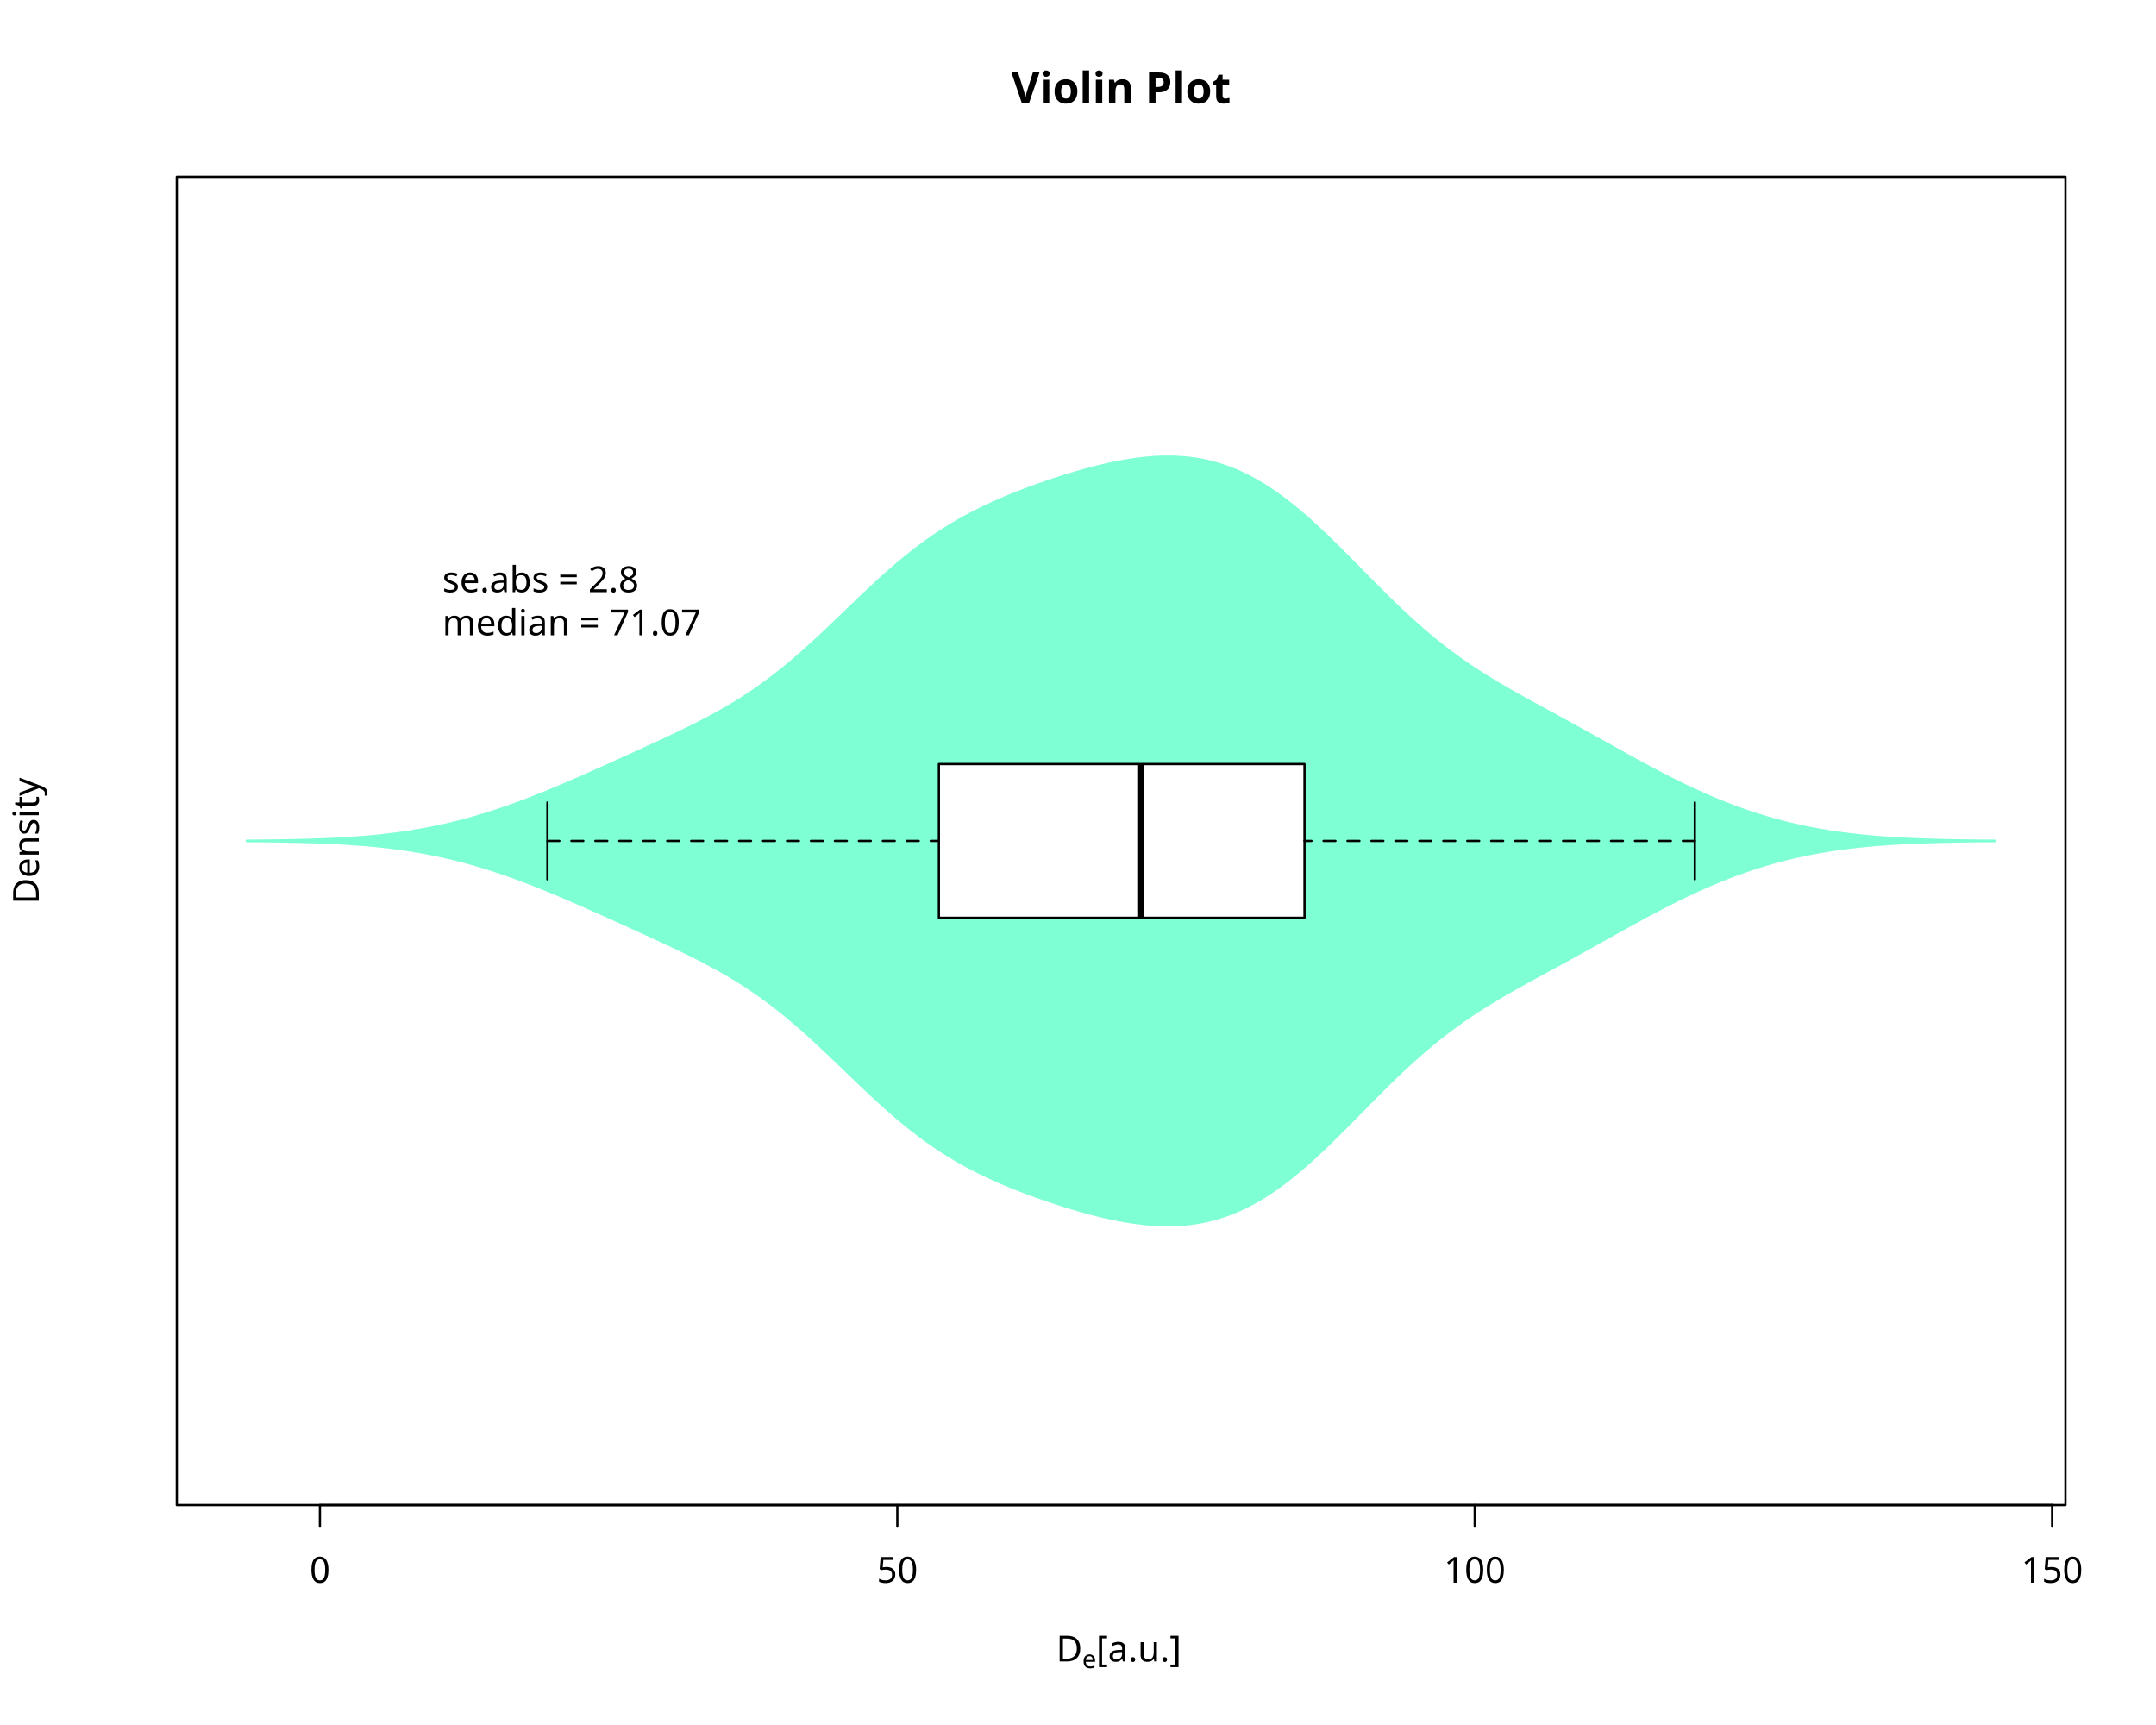
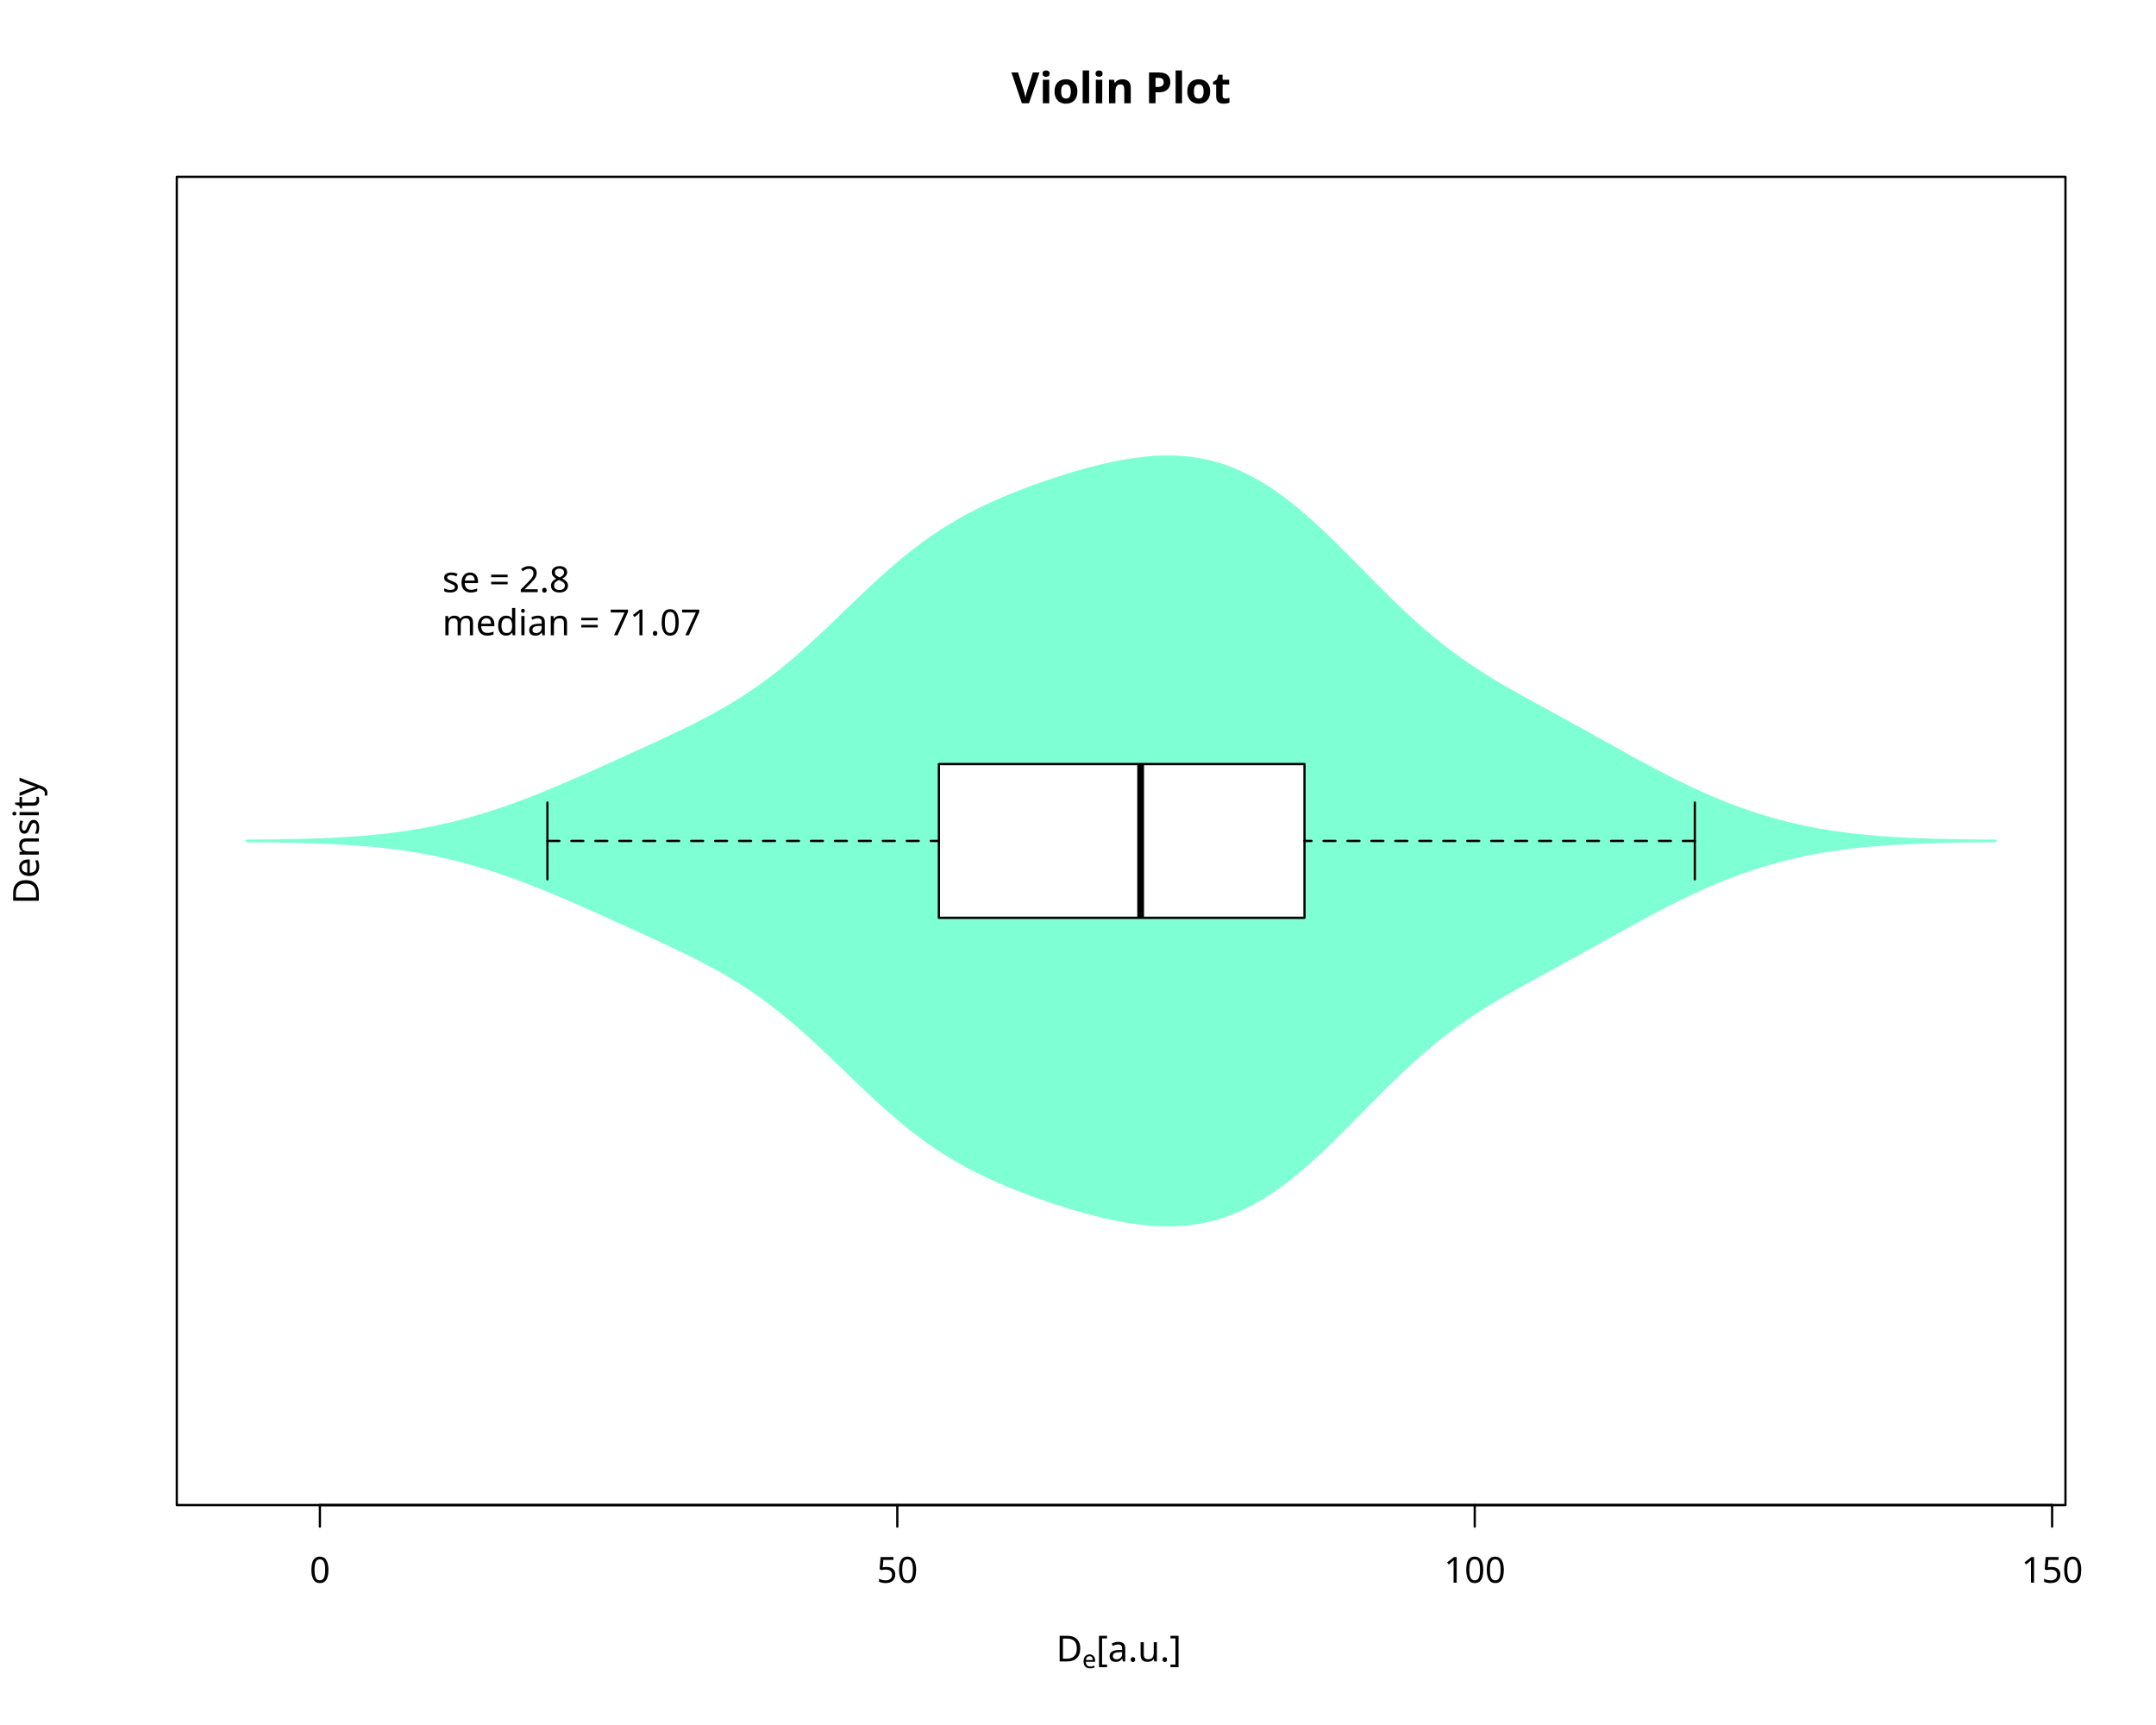
<svg xmlns="http://www.w3.org/2000/svg" class="svglite" data-engine-version="2.0" width="720.00pt" height="576.00pt" viewBox="0 0 720.00 576.00">
  <defs>
    <style type="text/css">
    .svglite line, .svglite polyline, .svglite polygon, .svglite path, .svglite rect, .svglite circle {
      fill: none;
      stroke: #000000;
      stroke-linecap: round;
      stroke-linejoin: round;
      stroke-miterlimit: 10.00;
    }
  </style>
  </defs>
  <rect width="100%" height="100%" style="stroke: none; fill: #FFFFFF;" />
  <defs>
    <clipPath id="cpMC4wMHw3MjAuMDB8MC4wMHw1NzYuMDA=">
      <rect x="0.00" y="0.00" width="720.00" height="576.00" />
    </clipPath>
  </defs>
  <g clip-path="url(#cpMC4wMHw3MjAuMDB8MC4wMHw1NzYuMDA=)">
    <line x1="106.83" y1="502.56" x2="685.31" y2="502.56" style="stroke-width: 0.75;" />
    <line x1="106.83" y1="502.56" x2="106.83" y2="509.76" style="stroke-width: 0.75;" />
    <line x1="299.66" y1="502.56" x2="299.66" y2="509.76" style="stroke-width: 0.75;" />
    <line x1="492.49" y1="502.56" x2="492.49" y2="509.76" style="stroke-width: 0.75;" />
    <line x1="685.31" y1="502.56" x2="685.31" y2="509.76" style="stroke-width: 0.75;" />
    <text x="106.83" y="528.48" text-anchor="middle" style="font-size: 12.00px; font-family: sans;" textLength="6.67px" lengthAdjust="spacingAndGlyphs">0</text>
    <text x="299.66" y="528.48" text-anchor="middle" style="font-size: 12.00px; font-family: sans;" textLength="13.35px" lengthAdjust="spacingAndGlyphs">50</text>
    <text x="492.49" y="528.48" text-anchor="middle" style="font-size: 12.00px; font-family: sans;" textLength="20.02px" lengthAdjust="spacingAndGlyphs">100</text>
    <text x="685.31" y="528.48" text-anchor="middle" style="font-size: 12.00px; font-family: sans;" textLength="20.02px" lengthAdjust="spacingAndGlyphs">150</text>
    <polygon points="59.04,502.56 689.76,502.56 689.76,59.04 59.04,59.04 " style="stroke-width: 0.75; fill: none;" />
    <text x="374.40" y="34.48" text-anchor="middle" style="font-size: 14.40px; font-weight: bold; font-family: sans;" textLength="64.03px" lengthAdjust="spacingAndGlyphs">Violin Plot</text>
    <text x="352.72" y="554.79" style="font-size: 12.00px; font-family: sans;" textLength="8.67px" lengthAdjust="spacingAndGlyphs">D</text>
    <text x="361.39" y="557.01" style="font-size: 8.40px; font-family: sans;" textLength="4.67px" lengthAdjust="spacingAndGlyphs">e</text>
    <text x="366.06" y="554.79" style="font-size: 12.00px; font-family: sans;" textLength="30.02px" lengthAdjust="spacingAndGlyphs"> [a.u.]</text>
    <text transform="translate(12.96,280.80) rotate(-90)" text-anchor="middle" style="font-size: 12.00px; font-family: sans;" textLength="40.02px" lengthAdjust="spacingAndGlyphs">Density</text>
  </g>
  <defs>
    <clipPath id="cpNTkuMDR8Njg5Ljc2fDU5LjA0fDUwMi41Ng==">
      <rect x="59.04" y="59.04" width="630.72" height="443.52" />
    </clipPath>
  </defs>
  <g clip-path="url(#cpNTkuMDR8Njg5Ljc2fDU5LjA0fDUwMi41Ng==)">
    <polygon points="82.40,280.73 83.54,280.72 84.69,280.71 85.83,280.70 86.97,280.69 88.11,280.68 89.26,280.67 90.40,280.66 91.54,280.64 92.69,280.63 93.83,280.61 94.97,280.59 96.11,280.57 97.26,280.55 98.40,280.53 99.54,280.50 100.69,280.47 101.83,280.44 102.97,280.41 104.11,280.38 105.26,280.34 106.40,280.30 107.54,280.26 108.69,280.21 109.83,280.16 110.97,280.11 112.11,280.06 113.26,280.00 114.40,279.93 115.54,279.87 116.69,279.79 117.83,279.72 118.97,279.64 120.11,279.55 121.26,279.46 122.40,279.37 123.54,279.27 124.69,279.16 125.83,279.05 126.97,278.93 128.11,278.81 129.26,278.68 130.40,278.54 131.54,278.40 132.69,278.25 133.83,278.09 134.97,277.93 136.11,277.76 137.26,277.58 138.40,277.39 139.54,277.20 140.69,277.00 141.83,276.79 142.97,276.58 144.11,276.35 145.26,276.12 146.40,275.88 147.54,275.63 148.69,275.38 149.83,275.11 150.97,274.84 152.11,274.56 153.26,274.27 154.40,273.97 155.54,273.67 156.69,273.36 157.83,273.03 158.97,272.70 160.11,272.37 161.26,272.02 162.40,271.67 163.54,271.31 164.69,270.94 165.83,270.56 166.97,270.18 168.11,269.79 169.26,269.40 170.40,268.99 171.54,268.58 172.69,268.16 173.83,267.74 174.97,267.31 176.11,266.88 177.26,266.43 178.40,265.99 179.54,265.53 180.69,265.08 181.83,264.62 182.97,264.15 184.11,263.68 185.26,263.20 186.40,262.72 187.54,262.24 188.69,261.75 189.83,261.26 190.97,260.77 192.11,260.27 193.26,259.77 194.40,259.27 195.54,258.77 196.69,258.26 197.83,257.75 198.97,257.24 200.11,256.73 201.26,256.22 202.40,255.71 203.54,255.19 204.69,254.68 205.83,254.16 206.97,253.64 208.11,253.12 209.26,252.60 210.40,252.08 211.54,251.56 212.69,251.04 213.83,250.52 214.97,250.00 216.11,249.47 217.26,248.95 218.40,248.42 219.54,247.89 220.69,247.36 221.83,246.83 222.97,246.29 224.11,245.75 225.26,245.21 226.40,244.66 227.54,244.11 228.69,243.56 229.83,243.00 230.97,242.43 232.11,241.86 233.26,241.28 234.40,240.69 235.54,240.09 236.69,239.49 237.83,238.87 238.97,238.25 240.11,237.61 241.26,236.97 242.40,236.31 243.54,235.64 244.69,234.95 245.83,234.25 246.97,233.54 248.11,232.82 249.26,232.07 250.40,231.32 251.54,230.54 252.69,229.75 253.83,228.95 254.97,228.13 256.11,227.28 257.26,226.43 258.40,225.56 259.54,224.66 260.69,223.76 261.83,222.84 262.97,221.90 264.11,220.94 265.26,219.97 266.40,218.99 267.54,217.99 268.69,216.98 269.83,215.95 270.97,214.91 272.11,213.87 273.26,212.81 274.40,211.74 275.54,210.66 276.69,209.58 277.83,208.49 278.97,207.40 280.11,206.30 281.26,205.20 282.40,204.10 283.54,203.00 284.69,201.90 285.83,200.81 286.97,199.71 288.11,198.63 289.26,197.55 290.40,196.47 291.54,195.41 292.69,194.35 293.83,193.31 294.97,192.27 296.11,191.25 297.26,190.25 298.40,189.25 299.54,188.28 300.69,187.31 301.83,186.37 302.97,185.44 304.11,184.53 305.26,183.63 306.40,182.76 307.54,181.90 308.69,181.06 309.83,180.24 310.97,179.44 312.11,178.65 313.26,177.89 314.40,177.14 315.54,176.41 316.69,175.70 317.83,175.01 318.97,174.33 320.11,173.66 321.26,173.02 322.40,172.39 323.54,171.77 324.69,171.18 325.83,170.59 326.97,170.02 328.11,169.46 329.26,168.92 330.40,168.38 331.54,167.86 332.69,167.35 333.83,166.84 334.97,166.35 336.11,165.87 337.26,165.40 338.40,164.93 339.54,164.48 340.69,164.03 341.83,163.59 342.97,163.16 344.11,162.73 345.26,162.31 346.40,161.90 347.54,161.50 348.69,161.10 349.83,160.71 350.97,160.32 352.11,159.94 353.26,159.57 354.40,159.20 355.54,158.84 356.69,158.49 357.83,158.14 358.97,157.80 360.11,157.47 361.26,157.14 362.40,156.82 363.54,156.51 364.69,156.21 365.83,155.92 366.97,155.63 368.11,155.36 369.26,155.09 370.40,154.84 371.54,154.59 372.69,154.36 373.83,154.13 374.97,153.92 376.11,153.72 377.26,153.54 378.40,153.36 379.54,153.20 380.69,153.06 381.83,152.92 382.97,152.81 384.11,152.71 385.26,152.62 386.40,152.56 387.54,152.51 388.69,152.48 389.83,152.47 390.97,152.47 392.11,152.50 393.26,152.55 394.40,152.62 395.54,152.70 396.69,152.81 397.83,152.95 398.97,153.11 400.11,153.28 401.26,153.49 402.40,153.72 403.54,153.97 404.69,154.26 405.83,154.56 406.97,154.89 408.11,155.25 409.26,155.64 410.40,156.04 411.54,156.49 412.69,156.96 413.83,157.45 414.97,157.97 416.11,158.52 417.26,159.10 418.40,159.70 419.54,160.34 420.69,161.00 421.83,161.68 422.97,162.40 424.11,163.14 425.26,163.90 426.40,164.70 427.54,165.52 428.69,166.36 429.83,167.23 430.97,168.13 432.11,169.04 433.26,169.98 434.40,170.94 435.54,171.91 436.69,172.91 437.83,173.93 438.97,174.97 440.11,176.02 441.26,177.09 442.40,178.17 443.54,179.26 444.69,180.37 445.83,181.49 446.97,182.62 448.11,183.76 449.26,184.90 450.40,186.05 451.54,187.21 452.69,188.36 453.83,189.52 454.97,190.69 456.11,191.84 457.26,193.00 458.40,194.16 459.54,195.31 460.69,196.46 461.83,197.60 462.97,198.73 464.11,199.85 465.26,200.96 466.40,202.07 467.54,203.16 468.69,204.24 469.83,205.30 470.97,206.35 472.11,207.39 473.26,208.42 474.40,209.42 475.54,210.42 476.69,211.40 477.83,212.35 478.97,213.30 480.11,214.23 481.26,215.14 482.40,216.03 483.54,216.91 484.69,217.77 485.83,218.61 486.97,219.45 488.11,220.26 489.26,221.06 490.40,221.84 491.54,222.61 492.69,223.37 493.83,224.11 494.97,224.84 496.11,225.56 497.26,226.27 498.40,226.97 499.54,227.66 500.69,228.34 501.83,229.01 502.97,229.67 504.11,230.33 505.26,230.98 506.40,231.63 507.54,232.27 508.69,232.91 509.83,233.54 510.97,234.17 512.11,234.80 513.26,235.42 514.40,236.05 515.54,236.67 516.69,237.29 517.83,237.92 518.97,238.54 520.11,239.16 521.26,239.79 522.40,240.41 523.54,241.04 524.69,241.67 525.83,242.30 526.97,242.93 528.11,243.56 529.26,244.19 530.40,244.82 531.54,245.46 532.69,246.10 533.83,246.73 534.97,247.37 536.11,248.01 537.26,248.64 538.40,249.28 539.54,249.92 540.69,250.55 541.83,251.19 542.97,251.82 544.11,252.45 545.26,253.08 546.40,253.71 547.54,254.33 548.69,254.95 549.83,255.57 550.97,256.18 552.11,256.79 553.26,257.40 554.40,257.99 555.54,258.59 556.69,259.18 557.83,259.76 558.97,260.33 560.11,260.91 561.26,261.47 562.40,262.02 563.54,262.57 564.69,263.11 565.83,263.65 566.97,264.17 568.11,264.69 569.26,265.20 570.40,265.70 571.54,266.19 572.69,266.67 573.83,267.15 574.97,267.62 576.11,268.07 577.26,268.52 578.40,268.96 579.54,269.39 580.69,269.81 581.83,270.22 582.97,270.62 584.11,271.01 585.26,271.40 586.40,271.77 587.54,272.13 588.69,272.49 589.83,272.83 590.97,273.17 592.11,273.49 593.26,273.81 594.40,274.12 595.54,274.42 596.69,274.71 597.83,274.99 598.97,275.26 600.11,275.52 601.26,275.77 602.40,276.02 603.54,276.26 604.69,276.49 605.83,276.71 606.97,276.92 608.11,277.12 609.26,277.32 610.40,277.51 611.54,277.69 612.69,277.86 613.83,278.03 614.97,278.18 616.11,278.34 617.26,278.48 618.40,278.62 619.54,278.75 620.69,278.88 621.83,279.00 622.97,279.11 624.11,279.22 625.26,279.32 626.40,279.42 627.54,279.51 628.69,279.60 629.83,279.68 630.97,279.76 632.11,279.83 633.26,279.90 634.40,279.96 635.54,280.02 636.69,280.08 637.83,280.13 638.97,280.19 640.11,280.23 641.26,280.28 642.40,280.32 643.54,280.36 644.69,280.39 645.83,280.42 646.97,280.46 648.11,280.48 649.26,280.51 650.40,280.54 651.54,280.56 652.69,280.58 653.83,280.60 654.97,280.62 656.11,280.63 657.26,280.65 658.40,280.66 659.54,280.67 660.69,280.69 661.83,280.70 662.97,280.71 664.11,280.72 665.26,280.72 666.40,280.73 666.40,280.87 665.26,280.88 664.11,280.88 662.97,280.89 661.83,280.90 660.69,280.91 659.54,280.93 658.40,280.94 657.26,280.95 656.11,280.97 654.97,280.98 653.83,281.00 652.69,281.02 651.54,281.04 650.40,281.06 649.26,281.09 648.11,281.12 646.97,281.14 645.83,281.18 644.69,281.21 643.54,281.24 642.40,281.28 641.26,281.32 640.11,281.37 638.97,281.41 637.83,281.47 636.69,281.52 635.54,281.58 634.40,281.64 633.26,281.70 632.11,281.77 630.97,281.84 629.83,281.92 628.69,282.00 627.54,282.09 626.40,282.18 625.26,282.28 624.11,282.38 622.97,282.49 621.83,282.60 620.69,282.72 619.54,282.85 618.40,282.98 617.26,283.12 616.11,283.26 614.97,283.42 613.83,283.57 612.69,283.74 611.54,283.91 610.40,284.09 609.26,284.28 608.11,284.48 606.97,284.68 605.83,284.89 604.69,285.11 603.54,285.34 602.40,285.58 601.26,285.83 600.11,286.08 598.97,286.34 597.83,286.61 596.69,286.89 595.54,287.18 594.40,287.48 593.26,287.79 592.11,288.11 590.97,288.43 589.83,288.77 588.69,289.11 587.54,289.47 586.40,289.83 585.26,290.20 584.11,290.59 582.97,290.98 581.83,291.38 580.69,291.79 579.54,292.21 578.40,292.64 577.26,293.08 576.11,293.53 574.97,293.98 573.83,294.45 572.69,294.93 571.54,295.41 570.40,295.90 569.26,296.40 568.11,296.91 566.97,297.43 565.83,297.95 564.69,298.49 563.54,299.03 562.40,299.58 561.26,300.13 560.11,300.69 558.97,301.27 557.83,301.84 556.69,302.42 555.54,303.01 554.40,303.61 553.26,304.20 552.11,304.81 550.97,305.42 549.83,306.03 548.69,306.65 547.54,307.27 546.40,307.89 545.26,308.52 544.11,309.15 542.97,309.78 541.83,310.41 540.69,311.05 539.54,311.68 538.40,312.32 537.26,312.96 536.11,313.59 534.97,314.23 533.83,314.87 532.69,315.50 531.54,316.14 530.40,316.78 529.26,317.41 528.11,318.04 526.97,318.67 525.83,319.30 524.69,319.93 523.54,320.56 522.40,321.19 521.26,321.81 520.11,322.44 518.97,323.06 517.83,323.68 516.69,324.31 515.54,324.93 514.40,325.55 513.26,326.18 512.11,326.80 510.97,327.43 509.83,328.06 508.69,328.69 507.54,329.33 506.40,329.97 505.26,330.62 504.11,331.27 502.97,331.93 501.83,332.59 500.69,333.26 499.54,333.94 498.40,334.63 497.26,335.33 496.11,336.04 494.97,336.76 493.83,337.49 492.69,338.23 491.54,338.99 490.40,339.76 489.26,340.54 488.11,341.34 486.97,342.15 485.83,342.99 484.69,343.83 483.54,344.69 482.40,345.57 481.26,346.46 480.11,347.37 478.97,348.30 477.83,349.25 476.69,350.20 475.54,351.18 474.40,352.18 473.26,353.18 472.11,354.21 470.97,355.25 469.83,356.30 468.69,357.36 467.54,358.44 466.40,359.53 465.26,360.64 464.11,361.75 462.97,362.87 461.83,364.00 460.69,365.14 459.54,366.29 458.40,367.44 457.26,368.60 456.11,369.76 454.97,370.91 453.83,372.08 452.69,373.24 451.54,374.39 450.40,375.55 449.26,376.70 448.11,377.84 446.97,378.98 445.83,380.11 444.69,381.23 443.54,382.34 442.40,383.43 441.26,384.51 440.11,385.58 438.97,386.63 437.83,387.67 436.69,388.69 435.54,389.69 434.40,390.66 433.26,391.62 432.11,392.56 430.97,393.47 429.83,394.37 428.69,395.24 427.54,396.08 426.40,396.90 425.26,397.70 424.11,398.46 422.97,399.20 421.83,399.92 420.69,400.60 419.54,401.26 418.40,401.90 417.26,402.50 416.11,403.08 414.97,403.63 413.83,404.15 412.69,404.64 411.54,405.11 410.40,405.56 409.26,405.96 408.11,406.35 406.97,406.71 405.83,407.04 404.69,407.34 403.54,407.63 402.40,407.88 401.26,408.11 400.11,408.32 398.97,408.49 397.83,408.65 396.69,408.79 395.54,408.90 394.40,408.98 393.26,409.05 392.11,409.10 390.97,409.13 389.83,409.13 388.69,409.12 387.54,409.09 386.40,409.04 385.26,408.98 384.11,408.89 382.97,408.79 381.83,408.68 380.69,408.54 379.54,408.40 378.40,408.24 377.26,408.06 376.11,407.88 374.97,407.68 373.83,407.47 372.69,407.24 371.54,407.01 370.40,406.76 369.26,406.51 368.11,406.24 366.97,405.97 365.83,405.68 364.69,405.39 363.54,405.09 362.40,404.78 361.26,404.46 360.11,404.13 358.97,403.80 357.83,403.46 356.69,403.11 355.54,402.76 354.40,402.40 353.26,402.03 352.11,401.66 350.97,401.28 349.83,400.89 348.69,400.50 347.54,400.10 346.40,399.70 345.26,399.29 344.11,398.87 342.97,398.44 341.83,398.01 340.69,397.57 339.54,397.12 338.40,396.67 337.26,396.20 336.11,395.73 334.97,395.25 333.83,394.76 332.69,394.25 331.54,393.74 330.40,393.22 329.26,392.68 328.11,392.14 326.97,391.58 325.83,391.01 324.69,390.42 323.54,389.83 322.40,389.21 321.26,388.58 320.11,387.94 318.97,387.27 317.83,386.59 316.69,385.90 315.54,385.19 314.40,384.46 313.26,383.71 312.11,382.95 310.97,382.16 309.83,381.36 308.69,380.54 307.54,379.70 306.40,378.84 305.26,377.97 304.11,377.07 302.97,376.16 301.83,375.23 300.69,374.29 299.54,373.32 298.40,372.35 297.26,371.35 296.11,370.35 294.97,369.33 293.83,368.29 292.69,367.25 291.54,366.19 290.40,365.13 289.26,364.05 288.11,362.97 286.97,361.89 285.83,360.79 284.69,359.70 283.54,358.60 282.40,357.50 281.26,356.40 280.11,355.30 278.97,354.20 277.83,353.11 276.69,352.02 275.54,350.94 274.40,349.86 273.26,348.79 272.11,347.73 270.97,346.69 269.83,345.65 268.69,344.62 267.54,343.61 266.40,342.61 265.26,341.63 264.11,340.66 262.97,339.70 261.83,338.76 260.69,337.84 259.54,336.94 258.40,336.04 257.26,335.17 256.11,334.32 254.97,333.47 253.83,332.65 252.69,331.85 251.54,331.06 250.40,330.28 249.26,329.53 248.11,328.78 246.97,328.06 245.83,327.35 244.69,326.65 243.54,325.96 242.40,325.29 241.26,324.63 240.11,323.99 238.97,323.35 237.83,322.73 236.69,322.11 235.54,321.51 234.40,320.91 233.26,320.32 232.11,319.74 230.97,319.17 229.83,318.60 228.69,318.04 227.54,317.49 226.40,316.94 225.26,316.39 224.11,315.85 222.97,315.31 221.83,314.77 220.69,314.24 219.54,313.71 218.40,313.18 217.26,312.65 216.11,312.13 214.97,311.60 213.83,311.08 212.69,310.56 211.54,310.04 210.40,309.52 209.26,309.00 208.11,308.48 206.97,307.96 205.83,307.44 204.69,306.92 203.54,306.41 202.40,305.89 201.26,305.38 200.11,304.87 198.97,304.36 197.83,303.85 196.69,303.34 195.54,302.83 194.40,302.33 193.26,301.83 192.11,301.33 190.97,300.83 189.83,300.34 188.69,299.85 187.54,299.36 186.40,298.88 185.26,298.40 184.11,297.92 182.97,297.45 181.83,296.98 180.69,296.52 179.54,296.07 178.40,295.61 177.26,295.17 176.11,294.72 174.97,294.29 173.83,293.86 172.69,293.44 171.54,293.02 170.40,292.61 169.26,292.20 168.11,291.81 166.97,291.42 165.83,291.04 164.69,290.66 163.54,290.29 162.40,289.93 161.26,289.58 160.11,289.23 158.97,288.90 157.83,288.57 156.69,288.24 155.54,287.93 154.40,287.63 153.26,287.33 152.11,287.04 150.97,286.76 149.83,286.49 148.69,286.22 147.54,285.97 146.40,285.72 145.26,285.48 144.11,285.25 142.97,285.02 141.83,284.81 140.69,284.60 139.54,284.40 138.40,284.21 137.26,284.02 136.11,283.84 134.97,283.67 133.83,283.51 132.69,283.35 131.54,283.20 130.40,283.06 129.26,282.92 128.11,282.79 126.97,282.67 125.83,282.55 124.69,282.44 123.54,282.33 122.40,282.23 121.26,282.14 120.11,282.05 118.97,281.96 117.83,281.88 116.69,281.81 115.54,281.73 114.40,281.67 113.26,281.60 112.11,281.54 110.97,281.49 109.83,281.44 108.69,281.39 107.54,281.34 106.40,281.30 105.26,281.26 104.11,281.22 102.97,281.19 101.83,281.16 100.69,281.13 99.54,281.10 98.40,281.07 97.26,281.05 96.11,281.03 94.97,281.01 93.83,280.99 92.69,280.97 91.54,280.96 90.40,280.94 89.26,280.93 88.11,280.92 86.97,280.91 85.83,280.90 84.69,280.89 83.54,280.88 82.40,280.87 " style="stroke-width: 0.75; stroke: #7FFFD4; fill: #7FFFD4;" />
    <polygon points="313.54,306.47 313.54,255.13 435.64,255.13 435.64,306.47 " style="stroke-width: 0.75; stroke: none; fill: #FFFFFF;" />
    <line x1="380.92" y1="306.47" x2="380.92" y2="255.13" style="stroke-width: 2.25; stroke-linecap: butt;" />
    <line x1="182.81" y1="280.80" x2="313.54" y2="280.80" style="stroke-width: 0.75; stroke-dasharray: 4.00,4.00;" />
    <line x1="565.99" y1="280.80" x2="435.64" y2="280.80" style="stroke-width: 0.75; stroke-dasharray: 4.00,4.00;" />
    <line x1="182.81" y1="293.63" x2="182.81" y2="267.97" style="stroke-width: 0.75;" />
    <line x1="565.99" y1="293.63" x2="565.99" y2="267.97" style="stroke-width: 0.75;" />
    <polygon points="313.54,306.47 313.54,255.13 435.64,255.13 435.64,306.47 " style="stroke-width: 0.75; fill: none;" />
  </g>
  <g clip-path="url(#cpMC4wMHw3MjAuMDB8MC4wMHw1NzYuMDA=)">
</g>
  <g clip-path="url(#cpNTkuMDR8Njg5Ljc2fDU5LjA0fDUwMi41Ng==)">
-     <text x="147.72" y="197.72" style="font-size: 12.00px; font-family: sans;" textLength="69.06px" lengthAdjust="spacingAndGlyphs">se.abs = 2.8 </text>
+     <text x="147.72" y="197.72" style="font-size: 12.00px; font-family: sans;" textLength="46.38px" lengthAdjust="spacingAndGlyphs">se = 2.8 </text>
    <text x="147.72" y="212.12" style="font-size: 12.00px; font-family: sans;" textLength="86.41px" lengthAdjust="spacingAndGlyphs"> median = 71.07</text>
  </g>
</svg>
